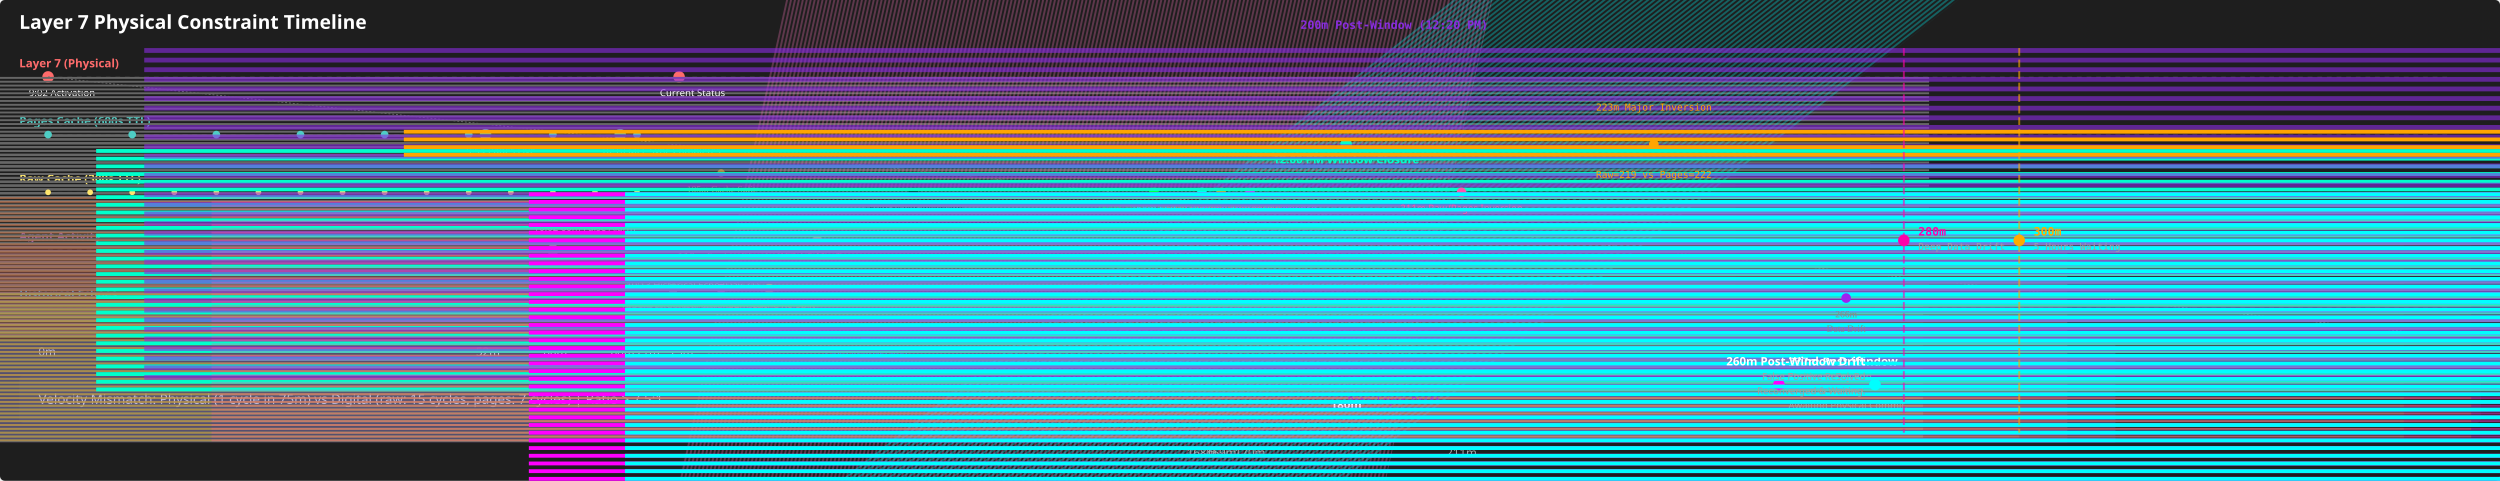
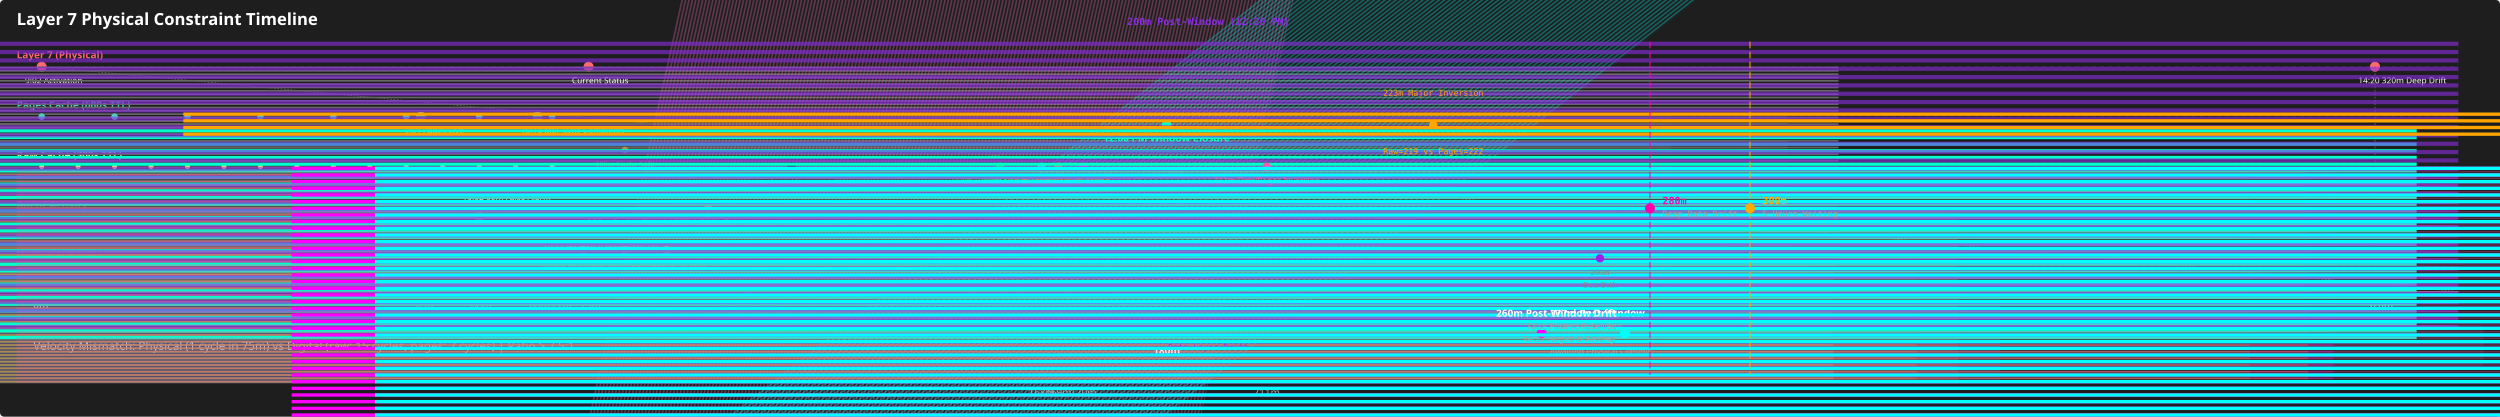
- <svg xmlns="http://www.w3.org/2000/svg" baseProfile="full" height="500" version="1.1" width="2600" viewBox="0 0 2600 500">
+ <svg xmlns="http://www.w3.org/2000/svg" baseProfile="full" height="500" version="1.1" width="3000" viewBox="0 0 3000 500">
  <defs />
-   <rect fill="#1e1e1e" height="500" rx="5" ry="5" width="2600" x="0" y="0" />
+   <rect fill="#1e1e1e" height="500" rx="5" ry="5" width="3000" x="0" y="0" />
  <text fill="#ffffff" font-family="sans-serif" font-size="20px" font-weight="bold" x="20" y="30">Layer 7 Physical Constraint Timeline</text>
-   <line stroke="#888888" stroke-width="1" x1="50" x2="2550" y1="350" y2="350" />
+   <line stroke="#888888" stroke-width="1" x1="50" x2="2950" y1="350" y2="350" />
  <text fill="#ff6b6b" font-family="sans-serif" font-size="12px" font-weight="bold" x="20" y="70">Layer 7 (Physical)</text>
-   <line stroke="#333333" stroke-dasharray="5,5" stroke-width="1" x1="50" x2="2550" y1="80" y2="80" />
+   <line stroke="#333333" stroke-dasharray="5,5" stroke-width="1" x1="50" x2="2950" y1="80" y2="80" />
  <text fill="#4ecdc4" font-family="sans-serif" font-size="12px" font-weight="bold" x="20" y="130">Pages Cache (600s TTL)</text>
-   <line stroke="#333333" stroke-dasharray="5,5" stroke-width="1" x1="50" x2="2550" y1="140" y2="140" />
+   <line stroke="#333333" stroke-dasharray="5,5" stroke-width="1" x1="50" x2="2950" y1="140" y2="140" />
  <text fill="#ffe66d" font-family="sans-serif" font-size="12px" font-weight="bold" x="20" y="190">Raw Cache (300s TTL)</text>
-   <line stroke="#333333" stroke-dasharray="5,5" stroke-width="1" x1="50" x2="2550" y1="200" y2="200" />
+   <line stroke="#333333" stroke-dasharray="5,5" stroke-width="1" x1="50" x2="2950" y1="200" y2="200" />
  <text fill="#9b59b6" font-family="sans-serif" font-size="12px" font-weight="bold" x="20" y="250">Agent Activity</text>
-   <line stroke="#333333" stroke-dasharray="5,5" stroke-width="1" x1="50" x2="2550" y1="260" y2="260" />
+   <line stroke="#333333" stroke-dasharray="5,5" stroke-width="1" x1="50" x2="2950" y1="260" y2="260" />
  <text fill="#3498db" font-family="sans-serif" font-size="12px" font-weight="bold" x="20" y="310">Historical Echoes</text>
-   <line stroke="#333333" stroke-dasharray="5,5" stroke-width="1" x1="50" x2="2550" y1="320" y2="320" />
+   <line stroke="#333333" stroke-dasharray="5,5" stroke-width="1" x1="50" x2="2950" y1="320" y2="320" />
  <circle cx="50.0" cy="80" fill="#ff6b6b" r="6" />
-   <line stroke="#666666" stroke-dasharray="2,2" stroke-width="1" x1="50" x2="2550" y1="80" y2="350" />
+   <line stroke="#666666" stroke-dasharray="2,2" stroke-width="1" x1="50" x2="2950" y1="80" y2="350" />
  <text fill="#ffffff" font-family="sans-serif" font-size="12px" x="40.0" y="370">0m</text>
  <text fill="#ffffff" font-family="sans-serif" font-size="10px" x="30.0" y="100">9:02 Activation</text>
  <circle cx="505.0" cy="140" fill="#4ecdc4" r="6" />
-   <line stroke="#666666" stroke-dasharray="2,2" stroke-width="2600" x1="505.0" x2="505.0" y1="140" y2="350" />
+   <line stroke="#666666" stroke-dasharray="2,2" stroke-width="3000" x1="505.0" x2="505.0" y1="140" y2="350" />
  <text fill="#ffffff" font-family="sans-serif" font-size="12px" x="495.0" y="370">52m</text>
  <text fill="#ffffff" font-family="sans-serif" font-size="10px" x="485.0" y="160">9:54 Pages Live</text>
  <circle cx="575.0" cy="260" fill="#9b59b6" r="6" />
-   <line stroke="#666666" stroke-dasharray="2,2" stroke-width="2600" x1="575.0" x2="575.0" y1="260" y2="350" />
+   <line stroke="#666666" stroke-dasharray="2,2" stroke-width="3000" x1="575.0" x2="575.0" y1="260" y2="350" />
  <text fill="#ffffff" font-family="sans-serif" font-size="12px" x="565.0" y="370">60m</text>
  <text fill="#ffffff" font-family="sans-serif" font-size="10px" x="555.0" y="240">10:02 60m False Alarm</text>
  <circle cx="645.0" cy="140" fill="#4ecdc4" r="6" />
-   <line stroke="#666666" stroke-dasharray="2,2" stroke-width="2600" x1="645.0" x2="645.0" y1="140" y2="350" />
+   <line stroke="#666666" stroke-dasharray="2,2" stroke-width="3000" x1="645.0" x2="645.0" y1="140" y2="350" />
  <text fill="#ffffff" font-family="sans-serif" font-size="12px" x="635.0" y="370">68m</text>
  <text fill="#ffffff" font-family="sans-serif" font-size="10px" x="625.0" y="160">10:10 MLF Sync Completes</text>
  <circle cx="671.25" cy="320" fill="#3498db" r="6" />
-   <line stroke="#666666" stroke-dasharray="2,2" stroke-width="2600" x1="671.25" x2="671.25" y1="320" y2="350" />
+   <line stroke="#666666" stroke-dasharray="2,2" stroke-width="3000" x1="671.25" x2="671.25" y1="320" y2="350" />
  <text fill="#ffffff" font-family="sans-serif" font-size="12px" x="661.25" y="370">71m</text>
  <text fill="#ffffff" font-family="sans-serif" font-size="10px" x="651.25" y="300">10:13 Historical Echo (Day 71)</text>
  <circle cx="706.25" cy="80" fill="#ff6b6b" r="6" />
-   <line stroke="#666666" stroke-dasharray="2,2" stroke-width="2600" x1="706.25" x2="706.25" y1="80" y2="350" />
+   <line stroke="#666666" stroke-dasharray="2,2" stroke-width="3000" x1="706.25" x2="706.25" y1="80" y2="350" />
  <text fill="#ffffff" font-family="sans-serif" font-size="12px" x="696.25" y="370">75m</text>
  <text fill="#ffffff" font-family="sans-serif" font-size="10px" x="686.25" y="100">Current Status</text>
  <circle cx="50.0" cy="200" fill="#ffe66d" r="3" />
  <circle cx="93.75" cy="200" fill="#ffe66d" r="3" />
  <circle cx="137.5" cy="200" fill="#ffe66d" r="3" />
  <circle cx="181.25" cy="200" fill="#ffe66d" r="3" />
  <circle cx="225.0" cy="200" fill="#ffe66d" r="3" />
  <circle cx="268.75" cy="200" fill="#ffe66d" r="3" />
  <circle cx="312.5" cy="200" fill="#ffe66d" r="3" />
  <circle cx="356.25" cy="200" fill="#ffe66d" r="3" />
  <circle cx="400.0" cy="200" fill="#ffe66d" r="3" />
  <circle cx="443.75" cy="200" fill="#ffe66d" r="3" />
  <circle cx="487.5" cy="200" fill="#ffe66d" r="3" />
  <circle cx="531.25" cy="200" fill="#ffe66d" r="3" />
  <circle cx="575.0" cy="200" fill="#ffe66d" r="3" />
  <circle cx="618.75" cy="200" fill="#ffe66d" r="3" />
  <circle cx="662.5" cy="200" fill="#ffe66d" r="3" />
  <circle cx="50.0" cy="140" fill="#4ecdc4" r="4" />
  <circle cx="137.5" cy="140" fill="#4ecdc4" r="4" />
  <circle cx="225.0" cy="140" fill="#4ecdc4" r="4" />
  <circle cx="312.5" cy="140" fill="#4ecdc4" r="4" />
  <circle cx="400.0" cy="140" fill="#4ecdc4" r="4" />
  <circle cx="487.5" cy="140" fill="#4ecdc4" r="4" />
  <circle cx="575.0" cy="140" fill="#4ecdc4" r="4" />
  <circle cx="662.5" cy="140" fill="#4ecdc4" r="4" />
-   <rect fill="#2a2a2a" height="50" rx="5" ry="5" width="2560" x="20" y="390" />
+   <circle cx="2850.0" cy="80" fill="#ff6b6b" r="6" />
+   <line stroke="#666666" stroke-dasharray="2,2" stroke-width="1" x1="2850.0" x2="2850.0" y1="80" y2="350" />
+   <text fill="#ffffff" font-family="sans-serif" font-size="12px" x="2840.0" y="370">320m</text>
+   <text fill="#ffffff" font-family="sans-serif" font-size="10px" x="2830.0" y="100">14:20 320m Deep Drift</text>
+   <rect fill="#2a2a2a" height="50" rx="5" ry="5" width="2960" x="20" y="390" />
  <text fill="#ffffff" font-family="sans-serif" font-size="14px" x="40" y="420">Velocity Mismatch: Physical (1 cycle in 75m) vs Digital (raw: 15 cycles, pages: 7 cycles) | Ratio &gt; 7.5:1</text>
  <circle cx="750" cy="180" r="4" fill="#E8B042" opacity="0.6" />
  <text x="750" y="200" fill="#E8B042" opacity="0.8" font-size="10" text-anchor="middle">105m Cache Split</text>
  <text x="780" y="270" font-family="monospace" font-size="10" fill="#a89984" text-anchor="middle">110m Cache Stratification</text>
  <circle cx="700" cy="300" r="5" fill="#4ade80" />
  <text x="700" y="320" font-family="sans-serif" font-size="10" fill="#4ade80" text-anchor="middle">123m Systemic Rhythm</text>
-   <line x1="700" y1="305" x2="700" y2="460" stroke="#4ade80" stroke-width="2600" stroke-dasharray="2,2" opacity="0.3" />
+   <line x1="700" y1="305" x2="700" y2="460" stroke="#4ade80" stroke-width="3000" stroke-dasharray="2,2" opacity="0.3" />
  <circle cx="700" cy="300" r="5" fill="#4ade80" />
  <text x="700" y="320" font-family="sans-serif" font-size="10" fill="#4ade80" text-anchor="middle">130m structural tear</text>
-   <line x1="700" y1="305" x2="700" y2="460" stroke="#4ade80" stroke-width="2600" stroke-dasharray="2,2" opacity="0.3" />
+   <line x1="700" y1="305" x2="700" y2="460" stroke="#4ade80" stroke-width="3000" stroke-dasharray="2,2" opacity="0.3" />
  <circle cx="700" cy="300" r="5" fill="#4ade80" />
  <text x="700" y="320" font-family="sans-serif" font-size="10" fill="#4ade80" text-anchor="middle">138m structural tear</text>
-   <line x1="700" y1="305" x2="700" y2="460" stroke="#4ade80" stroke-width="2600" stroke-dasharray="2,2" opacity="0.3" />
+   <line x1="700" y1="305" x2="700" y2="460" stroke="#4ade80" stroke-width="3000" stroke-dasharray="2,2" opacity="0.3" />
  <circle cx="750" cy="300" r="5" fill="#f472b6" />
  <text x="750" y="320" font-family="sans-serif" font-size="10" fill="#f472b6" text-anchor="middle">148m Inversion Split</text>
-   <line x1="750" y1="305" x2="1450" y2="460" stroke="#f472b6" stroke-width="2600" stroke-dasharray="2,2" opacity="0.3" />
+   <line x1="750" y1="305" x2="1450" y2="460" stroke="#f472b6" stroke-width="3000" stroke-dasharray="2,2" opacity="0.3" />
  <circle cx="800" cy="300" r="5" fill="#facc15" />
  <text x="800" y="320" font-family="sans-serif" font-size="10" fill="#facc15" text-anchor="middle">152m Cache Re-Split</text>
-   <line x1="800" y1="305" x2="800" y2="460" stroke="#facc15" stroke-width="2600" stroke-dasharray="2,2" opacity="0.3" />
+   <line x1="800" y1="305" x2="800" y2="460" stroke="#facc15" stroke-width="3000" stroke-dasharray="2,2" opacity="0.3" />
  <circle cx="850" cy="250" r="5" fill="#f87171" />
  <text x="850" y="270" font-family="sans-serif" font-size="10" fill="#f87171" text-anchor="middle">157m 5-Min Tear</text>
-   <line x1="850" y1="255" x2="850" y2="460" stroke="#f87171" stroke-width="2600" stroke-dasharray="2,2" opacity="0.3" />
+   <line x1="850" y1="255" x2="850" y2="460" stroke="#f87171" stroke-width="3000" stroke-dasharray="2,2" opacity="0.3" />
  <circle cx="900" cy="350" r="5" fill="#3b82f6" />
  <text x="900" y="370" font-family="sans-serif" font-size="10" fill="#3b82f6" text-anchor="middle">158m Re-Inversion</text>
-   <line x1="900" y1="355" x2="900" y2="460" stroke="#3b82f6" stroke-width="2600" stroke-dasharray="2,2" opacity="0.3" />
+   <line x1="900" y1="355" x2="900" y2="460" stroke="#3b82f6" stroke-width="3000" stroke-dasharray="2,2" opacity="0.3" />
  <circle cx="950" cy="200" r="5" fill="#fuchsia" />
  <text x="950" y="220" font-family="sans-serif" font-size="10" fill="#fuchsia" text-anchor="middle">159m Major Inversion</text>
-   <line x1="950" y1="205" x2="950" y2="460" stroke="#fuchsia" stroke-width="2600" stroke-dasharray="2,2" opacity="0.3" />
+   <line x1="950" y1="205" x2="950" y2="460" stroke="#fuchsia" stroke-width="3000" stroke-dasharray="2,2" opacity="0.3" />
  <circle cx="1200" cy="200" r="5" fill="#00ff00" />
  <text x="1200" y="220" font-family="sans-serif" font-size="10" fill="#00ff00" text-anchor="middle">164m Hierarchy Restored</text>
-   <line x1="1200" y1="205" x2="1200" y2="460" stroke="#00ff00" stroke-width="2600" stroke-dasharray="2,2" opacity="0.3" />
+   <line x1="1200" y1="205" x2="1200" y2="460" stroke="#00ff00" stroke-width="3000" stroke-dasharray="2,2" opacity="0.3" />
  <circle cx="1250" cy="200" r="5" fill="#00ffff" />
  <text x="1250" y="220" font-family="sans-serif" font-size="10" fill="#00ffff" text-anchor="middle">168m End of Window Approach</text>
-   <line x1="1250" y1="205" x2="1450" y2="460" stroke="#00ffff" stroke-width="2600" stroke-dasharray="2,2" opacity="0.3" />
+   <line x1="1250" y1="205" x2="1450" y2="460" stroke="#00ffff" stroke-width="3000" stroke-dasharray="2,2" opacity="0.3" />
  <text x="1250" y="475" font-family="sans-serif" font-size="12" fill="#aaa" text-anchor="middle">168m</text>
  <circle cx="1300" cy="200" r="5" fill="#ff00ff" />
  <text x="1300" y="220" font-family="sans-serif" font-size="10" fill="#ff00ff" text-anchor="middle">170m Pre-Closing Divergence</text>
-   <line x1="1300" y1="205" x2="1300" y2="460" stroke="#ff00ff" stroke-width="2600" stroke-dasharray="2,2" opacity="0.3" />
+   <line x1="1300" y1="205" x2="1300" y2="460" stroke="#ff00ff" stroke-width="3000" stroke-dasharray="2,2" opacity="0.3" />
  <text x="1300" y="475" font-family="sans-serif" font-size="12" fill="#aaa" text-anchor="middle">170m</text>
  <circle cx="1270" cy="200" r="5" fill="#ff8800" />
  <text x="1270" y="220" font-family="sans-serif" font-size="10" fill="#ff8800" text-anchor="middle">169m Secondary Inversion</text>
-   <line x1="1270" y1="205" x2="1270" y2="460" stroke="#ff8800" stroke-width="2600" stroke-dasharray="2,2" opacity="0.3" />
+   <line x1="1270" y1="205" x2="1270" y2="460" stroke="#ff8800" stroke-width="3000" stroke-dasharray="2,2" opacity="0.3" />
  <text x="1270" y="475" font-family="sans-serif" font-size="12" fill="#aaa" text-anchor="middle">169m</text>
  <circle cx="1400" cy="150" r="6" fill="#00ffcc" />
  <text x="1400" y="170" font-family="sans-serif" font-size="12" font-weight="bold" fill="#00ffcc" text-anchor="middle">12:00 PM Window Closure</text>
-   <line x1="1400" y1="155" x2="1400" y2="410" stroke="#00ffcc" stroke-width="2600" stroke-dasharray="4,4" />
+   <line x1="1400" y1="155" x2="1400" y2="410" stroke="#00ffcc" stroke-width="3000" stroke-dasharray="4,4" />
  <text x="1400" y="425" font-family="sans-serif" font-size="12" font-weight="bold" fill="#ffffff" text-anchor="middle">180m</text>
-   <line x1="1450" y1="50" x2="1450" y2="400" stroke="#8a2be2" stroke-width="2600" stroke-dasharray="5,5" opacity="0.6" />
+   <line x1="1450" y1="50" x2="1450" y2="400" stroke="#8a2be2" stroke-width="3000" stroke-dasharray="5,5" opacity="0.6" />
  <text x="1450" y="30" fill="#8a2be2" font-size="12" font-family="monospace" font-weight="bold" text-anchor="middle">200m Post-Window (12:20 PM)</text>
  <text x="1450" y="420" fill="#8a2be2" font-size="10" font-family="monospace" text-anchor="middle">Data Layer Drift</text>
  <circle cx="1520" cy="200" r="5" fill="#ff55aa" />
  <text x="1520" y="220" font-family="sans-serif" font-size="10" fill="#ff55aa" text-anchor="middle">211m Raw/Pages Inversion</text>
-   <line x1="1520" y1="205" x2="1520" y2="460" stroke="#ff55aa" stroke-width="2600" stroke-dasharray="2,2" opacity="0.3" />
+   <line x1="1520" y1="205" x2="1520" y2="460" stroke="#ff55aa" stroke-width="3000" stroke-dasharray="2,2" opacity="0.3" />
  <text x="1520" y="475" font-family="sans-serif" font-size="12" fill="#aaa" text-anchor="middle">211m</text>
-   <line x1="1720" y1="135" x2="1720" y2="165" stroke="#FFA500" stroke-width="2600" stroke-dasharray="4,4" />
+   <line x1="1720" y1="135" x2="1720" y2="165" stroke="#FFA500" stroke-width="3000" stroke-dasharray="4,4" />
  <circle cx="1720" cy="150" r="5" fill="#FFA500" />
  <text x="1720" y="115" font-family="monospace" font-size="10" fill="#FFA500" text-anchor="middle">223m Major Inversion</text>
  <text x="1720" y="185" font-family="monospace" font-size="10" fill="#FFA500" text-anchor="middle">Raw=219 vs Pages=222</text>
-   <line x1="1850" y1="200" x2="1850" y2="600" stroke="#ff00ff" stroke-width="2600" stroke-dasharray="4,4" />
+   <line x1="1850" y1="200" x2="1850" y2="600" stroke="#ff00ff" stroke-width="3000" stroke-dasharray="4,4" />
  <circle cx="1850" cy="400" r="6" fill="#ff00ff" />
  <text x="1860" y="380" fill="#ffffff" font-family="sans-serif" font-size="12" font-weight="bold">237m Post-Window</text>
  <text x="1860" y="395" fill="#a0a0a0" font-family="sans-serif" font-size="10">Showcase Dry Run</text>
  <text x="1860" y="410" fill="#a0a0a0" font-family="sans-serif" font-size="10">commits verified.</text>
  <text x="1860" y="425" fill="#a0a0a0" font-family="sans-serif" font-size="10">Awaiting Physical Commit.</text>
-   <line x1="1950" y1="200" x2="1950" y2="600" stroke="#00ffff" stroke-width="2600" stroke-dasharray="4,4" />
+   <line x1="1950" y1="200" x2="1950" y2="600" stroke="#00ffff" stroke-width="3000" stroke-dasharray="4,4" />
  <circle cx="1950" cy="400" r="6" fill="#00ffff" />
  <text x="1940" y="380" fill="#ffffff" font-family="sans-serif" font-size="12" font-weight="bold" text-anchor="end">260m Post-Window Drift</text>
  <text x="1940" y="395" fill="#a0a0a0" font-family="sans-serif" font-size="10" text-anchor="end">False Positive Resolved</text>
  <text x="1940" y="410" fill="#a0a0a0" font-family="sans-serif" font-size="10" text-anchor="end">Reconverged &amp; Waiting.</text>
  <g transform="translate(1920, 310)">
    <circle cx="0" cy="0" r="5" fill="#a020f0" />
    <text x="0" y="20" font-size="10" text-anchor="middle" fill="#888">266m</text>
    <text x="0" y="35" font-size="10" text-anchor="middle" fill="#888">Data Drift</text>
  </g>
  <g transform="translate(1980, 0)">
    <line x1="0" y1="50" x2="0" y2="450" stroke="#f0a" stroke-width="2" stroke-dasharray="8,4" opacity="0.6" />
    <circle cx="0" cy="250" r="6" fill="#f0a" />
    <text x="15" y="245" fill="#f0a" font-family="monospace" font-size="12" font-weight="bold">280m</text>
    <text x="15" y="260" fill="#a0a0a0" font-family="monospace" font-size="10">Deep Data Drift</text>
  </g>
  <g transform="translate(2100, 0)">
    <line x1="0" y1="50" x2="0" y2="450" stroke="#ffaa00" stroke-width="2" stroke-dasharray="8,4" opacity="0.6" />
    <circle cx="0" cy="250" r="6" fill="#ffaa00" />
    <text x="15" y="245" fill="#ffaa00" font-family="monospace" font-size="12" font-weight="bold">300m</text>
    <text x="15" y="260" fill="#a0a0a0" font-family="monospace" font-size="10">5 Hours Waiting</text>
  </g>
</svg>
